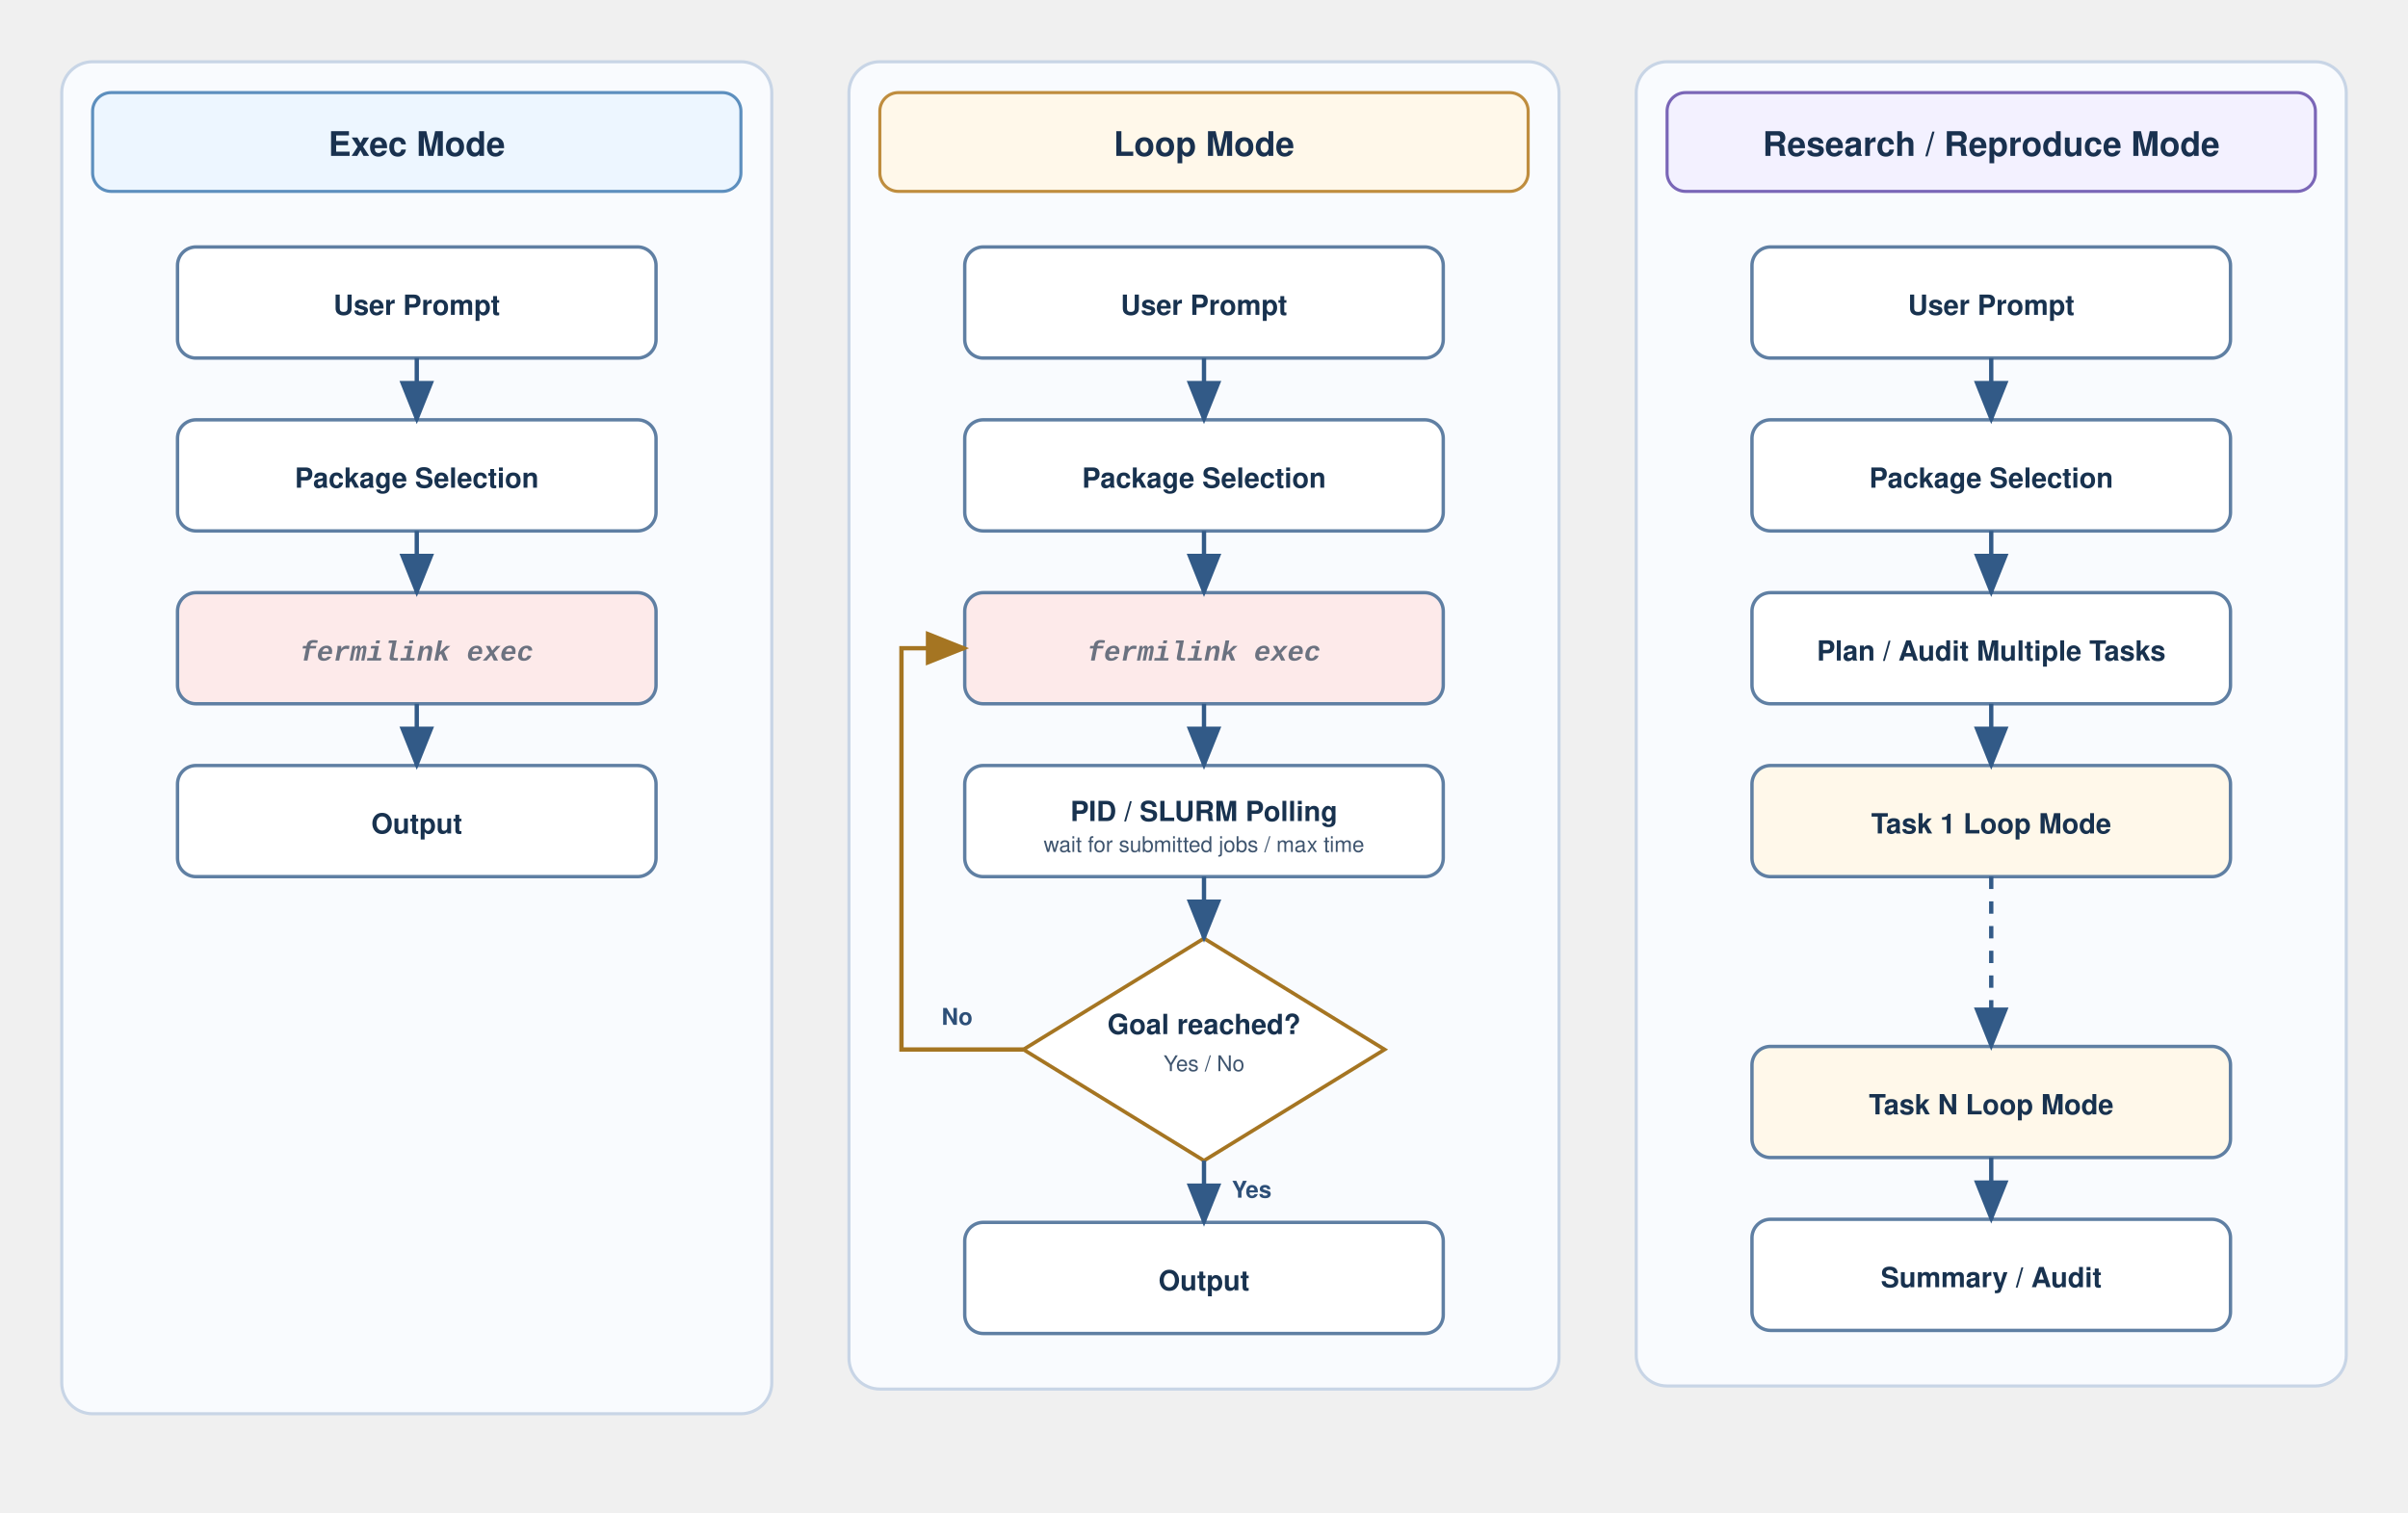
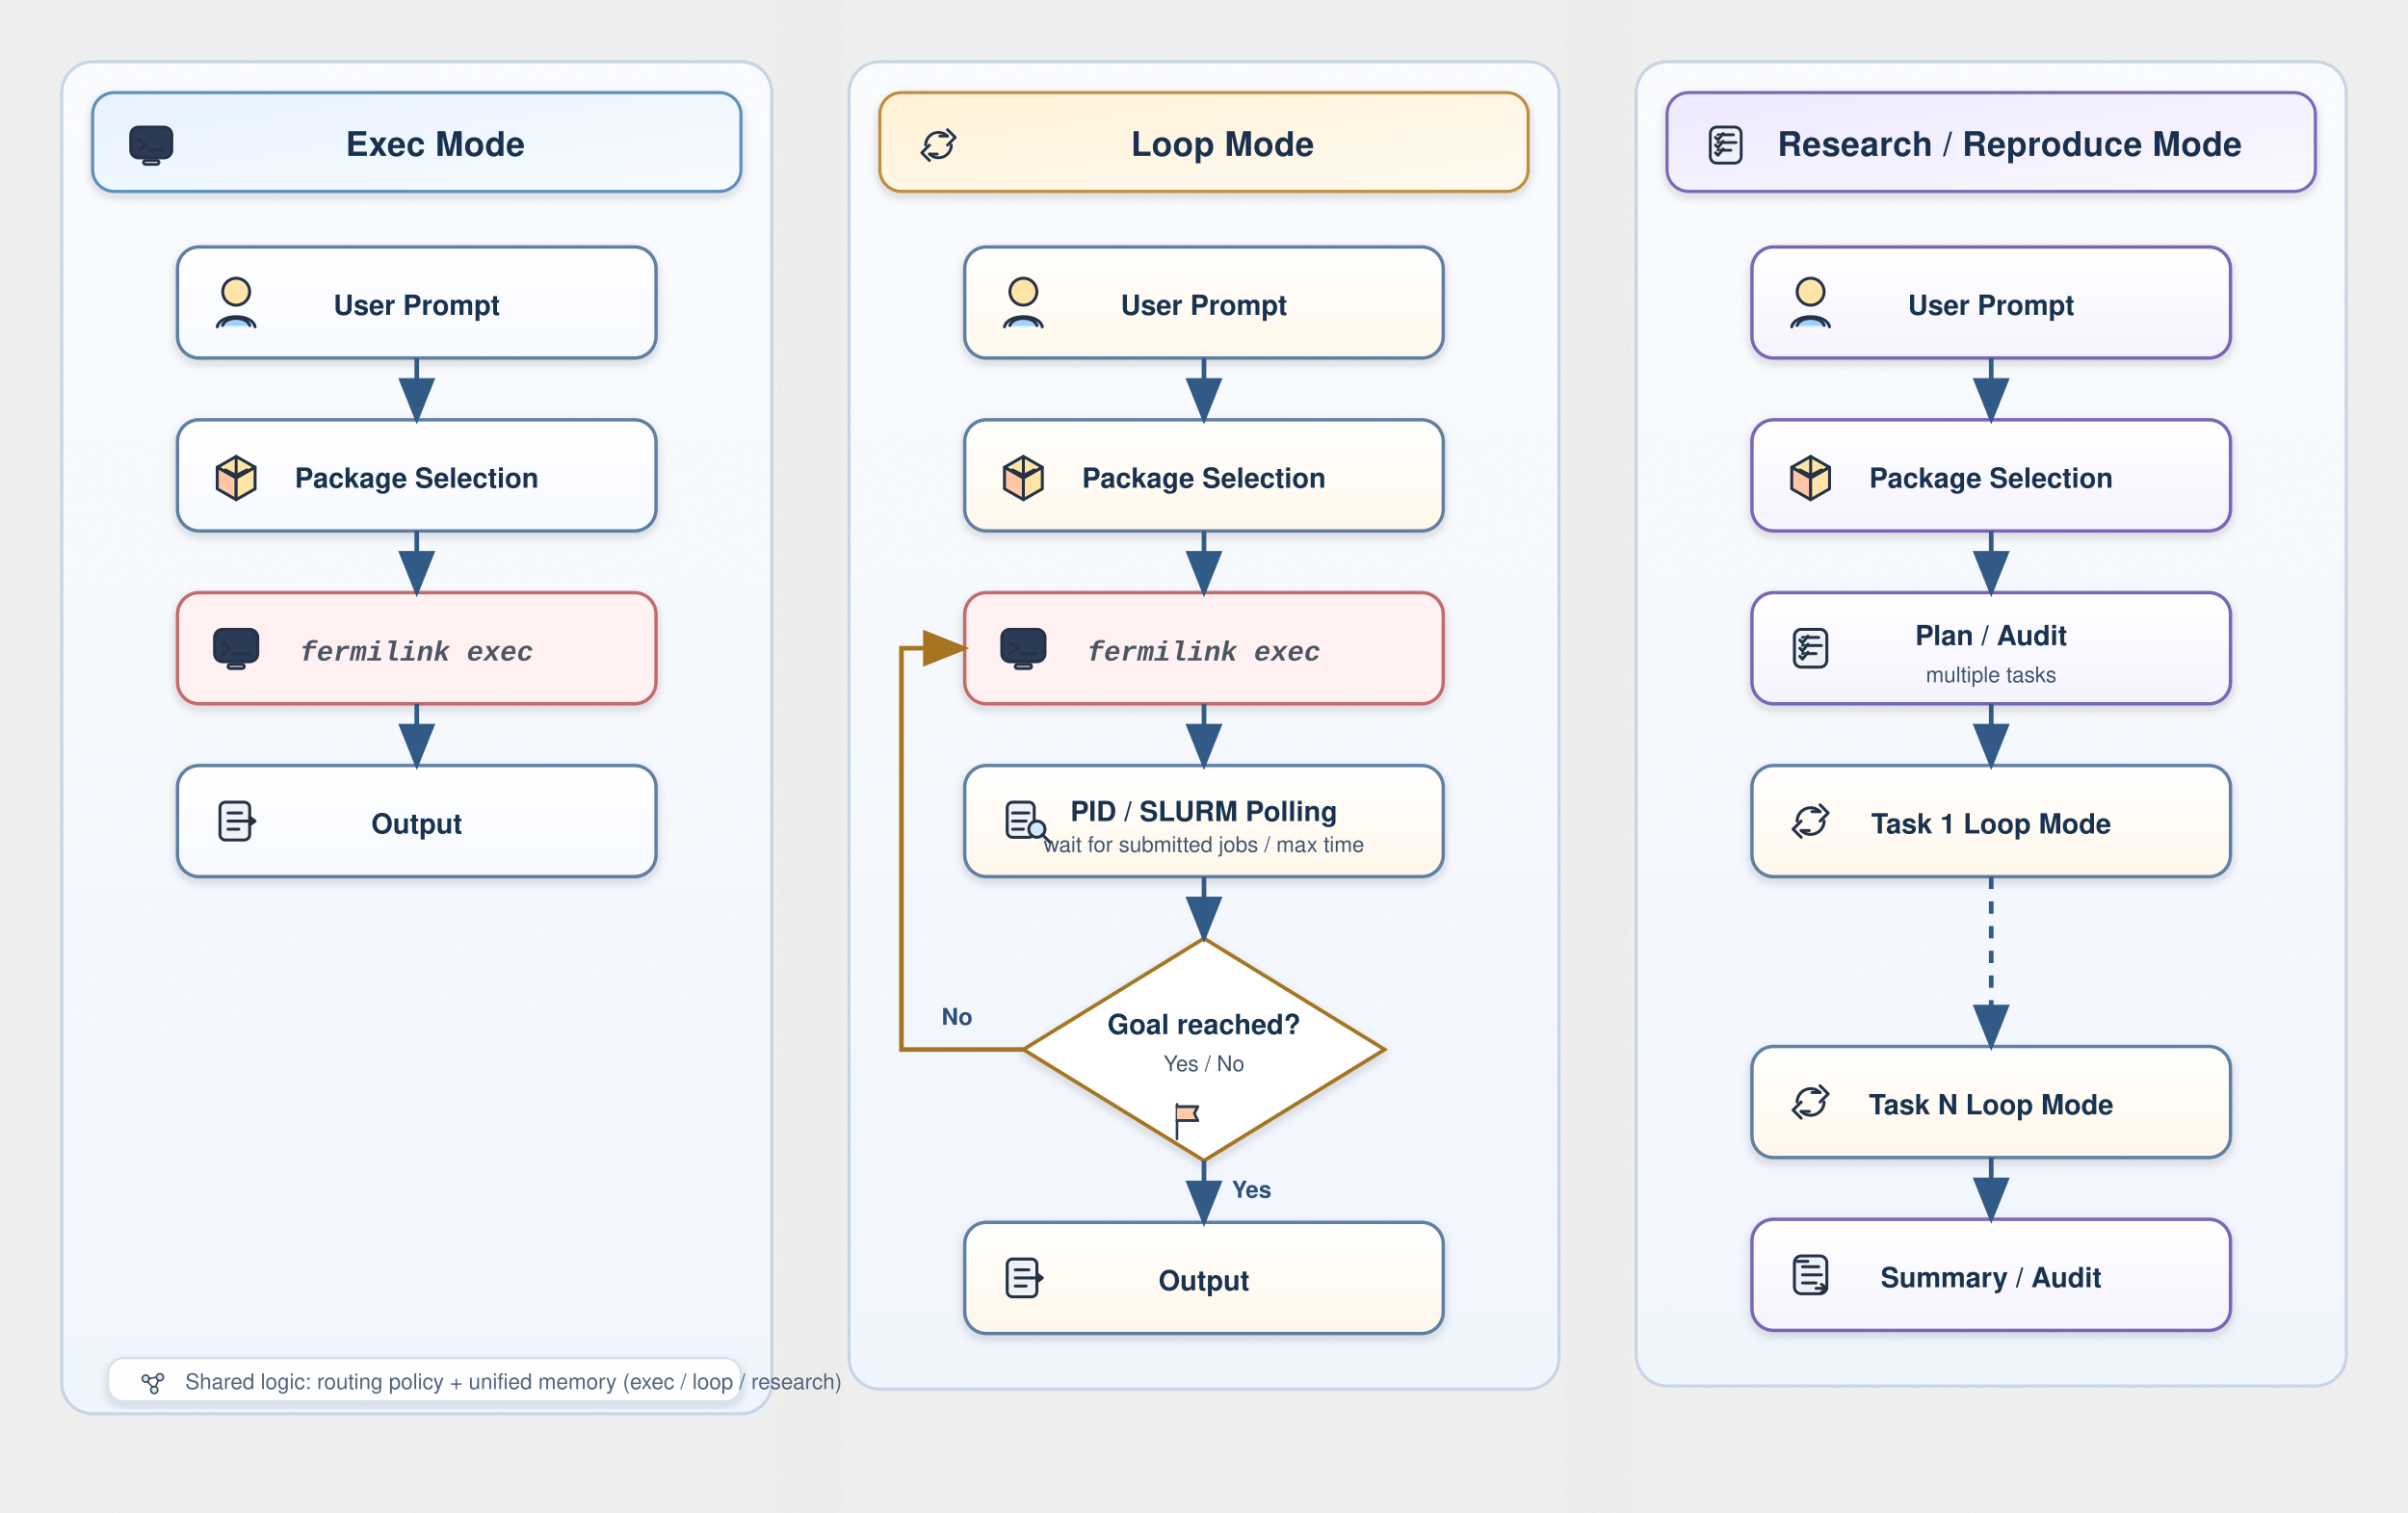
<svg xmlns="http://www.w3.org/2000/svg" width="1560" height="980" viewBox="0 0 1560 980" role="img" aria-labelledby="title desc">
  <defs>
-     <style>
-       .col { fill: #f9fbfe; stroke: #c8d5e6; stroke-width: 2; rx: 20; }
-       .headExec { fill: #edf6ff; stroke: #5d8fbe; stroke-width: 2; rx: 12; }
-       .headLoop { fill: #fff8ea; stroke: #bf8d3e; stroke-width: 2; rx: 12; }
-       .headRR { fill: #f3f1ff; stroke: #7a66b7; stroke-width: 2; rx: 12; }
-       .headTxt { font: 700 22px Helvetica, Arial, sans-serif; fill: #19314f; }
-       .node { fill: #ffffff; stroke: #5f7fa3; stroke-width: 2.2; rx: 12; }
-       .nodeLoop { fill: #fff8ea; }
-       .nodeExec { fill: #fdeaea; }
-       .nodeTxt { font: 600 18px Helvetica, Arial, sans-serif; fill: #18324f; }
-       .cmd { font: italic 600 18px "Courier New", Courier, monospace; fill: #6b7280; }
-       .small { font: 500 14px Helvetica, Arial, sans-serif; fill: #3f556f; }
-       .decision { fill: #ffffff; stroke: #a57522; stroke-width: 2.4; }
-       .arr { stroke: #325a87; stroke-width: 2.8; fill: none; marker-end: url(#arrow); }
-       .arrSkip { stroke: #325a87; stroke-width: 2.8; fill: none; marker-end: url(#arrow); stroke-dasharray: 8 8; }
-       .arrLoop { stroke: #a57522; stroke-width: 2.8; fill: none; marker-end: url(#arrowLoop); }
-       .yn { font: 600 15px Helvetica, Arial, sans-serif; fill: #2d4f78; }
-     </style>
+     <linearGradient id="gradCol" x1="0" x2="0" y1="0" y2="1">
+       <stop offset="0%" stop-color="#fbfdff" />
+       <stop offset="100%" stop-color="#f2f7ff" />
+     </linearGradient>
+     <linearGradient id="gradExec" x1="0" x2="1" y1="0" y2="1">
+       <stop offset="0%" stop-color="#e7f2ff" />
+       <stop offset="100%" stop-color="#f6fbff" />
+     </linearGradient>
+     <linearGradient id="gradLoop" x1="0" x2="1" y1="0" y2="1">
+       <stop offset="0%" stop-color="#fff1d7" />
+       <stop offset="100%" stop-color="#fffaf0" />
+     </linearGradient>
+     <linearGradient id="gradRR" x1="0" x2="1" y1="0" y2="1">
+       <stop offset="0%" stop-color="#ede9ff" />
+       <stop offset="100%" stop-color="#faf8ff" />
+     </linearGradient>
+     <linearGradient id="gradNode" x1="0" x2="0" y1="0" y2="1">
+       <stop offset="0%" stop-color="#ffffff" />
+       <stop offset="100%" stop-color="#f6f9ff" />
+     </linearGradient>
+     <linearGradient id="gradNodeWarm" x1="0" x2="0" y1="0" y2="1">
+       <stop offset="0%" stop-color="#ffffff" />
+       <stop offset="100%" stop-color="#fff7ea" />
+     </linearGradient>
+     <linearGradient id="gradNodePurple" x1="0" x2="0" y1="0" y2="1">
+       <stop offset="0%" stop-color="#ffffff" />
+       <stop offset="100%" stop-color="#f5f3ff" />
+     </linearGradient>
+     <filter id="paper" x="-10%" y="-10%" width="120%" height="120%">
+       <feTurbulence type="fractalNoise" baseFrequency="0.9" numOctaves="2" seed="4" result="noise" />
+       <feColorMatrix in="noise" type="matrix" values="         1 0 0 0 0         0 1 0 0 0         0 0 1 0 0         0 0 0 0.06 0" result="noiseAlpha" />
+       <feBlend in="SourceGraphic" in2="noiseAlpha" mode="multiply" />
+     </filter>
+     <filter id="shadow" x="-20%" y="-20%" width="140%" height="140%">
+       <feDropShadow dx="0" dy="2.5" stdDeviation="3" flood-color="#1f2a37" flood-opacity="0.18" />
+     </filter>
    <marker id="arrow" markerWidth="10" markerHeight="8" refX="9" refY="4" orient="auto">
      <path d="M0,0 L10,4 L0,8 Z" fill="#325a87" />
    </marker>
    <marker id="arrowLoop" markerWidth="10" markerHeight="8" refX="9" refY="4" orient="auto">
      <path d="M0,0 L10,4 L0,8 Z" fill="#a57522" />
    </marker>
+     <style>
+       .col { fill: url(#gradCol); stroke: #c8d5e6; stroke-width: 2; rx: 20; filter: url(#paper); }
+       .headExec { fill: url(#gradExec); stroke: #5d8fbe; stroke-width: 2; rx: 14; filter: url(#shadow); }
+       .headLoop { fill: url(#gradLoop); stroke: #bf8d3e; stroke-width: 2; rx: 14; filter: url(#shadow); }
+       .headRR { fill: url(#gradRR); stroke: #7a66b7; stroke-width: 2; rx: 14; filter: url(#shadow); }
+       .headTxt { font: 800 22px Helvetica, Arial, sans-serif; fill: #19314f; letter-spacing: 0.2px; }
+       .node { fill: url(#gradNode); stroke: #5f7fa3; stroke-width: 2.2; rx: 14; filter: url(#shadow); }
+       .nodeWarm { fill: url(#gradNodeWarm); }
+       .nodePurple { fill: url(#gradNodePurple); stroke: #7a66b7; }
+       .nodeExec { fill: #fff1f1; stroke: #c56a6a; }
+       .nodeTxt { font: 700 18px Helvetica, Arial, sans-serif; fill: #18324f; }
+       .cmd { font: italic 700 18px "Courier New", Courier, monospace; fill: #4b5563; }
+       .small { font: 500 14px Helvetica, Arial, sans-serif; fill: #3f556f; }
+       .decision { fill: #ffffff; stroke: #a57522; stroke-width: 2.4; filter: url(#shadow); }
+       .arr { stroke: #325a87; stroke-width: 3; fill: none; marker-end: url(#arrow); }
+       .arrSkip { stroke: #325a87; stroke-width: 3; fill: none; marker-end: url(#arrow); stroke-dasharray: 8 8; }
+       .arrLoop { stroke: #a57522; stroke-width: 3; fill: none; marker-end: url(#arrowLoop); }
+       .yn { font: 700 15px Helvetica, Arial, sans-serif; fill: #2d4f78; }
+ 
+       /* Icon palette */
+       .iStroke { stroke: #253246; stroke-width: 2.2; stroke-linecap: round; stroke-linejoin: round; }
+       .iBlue { fill: #cfe8ff; }
+       .iBlue2 { fill: #9dd2ff; }
+       .iGreen { fill: #c9f2d8; }
+       .iYellow { fill: #ffe4a8; }
+       .iOrange { fill: #ffc7a6; }
+       .iPurple { fill: #dfd7ff; }
+       .iGray { fill: #eef2f7; }
+       .iDark { fill: #2b3a55; }
+       .iWhite { fill: #ffffff; }
+     </style>
+     <symbol id="icon-user" viewBox="0 0 48 48">
+       <circle cx="24" cy="16" r="10" class="iYellow iStroke" />
+       <path d="M10 42c2-10 26-10 28 0" class="iBlue iStroke" />
+       <path d="M14 41c2-7 18-7 20 0" class="iBlue2 iStroke" />
+     </symbol>
+     <symbol id="icon-package" viewBox="0 0 48 48">
+       <path d="M10 18 L24 10 L38 18 L24 26 Z" class="iYellow iStroke" />
+       <path d="M10 18 L10 34 L24 42 L24 26 Z" class="iOrange iStroke" />
+       <path d="M38 18 L38 34 L24 42 L24 26 Z" class="iYellow iStroke" />
+       <path d="M24 10 L24 26" class="iStroke" fill="none" />
+       <path d="M16 20 L24 24 L32 20" class="iStroke" fill="none" />
+     </symbol>
+     <symbol id="icon-terminal" viewBox="0 0 48 48">
+       <rect x="8" y="10" width="32" height="24" rx="6" class="iDark iStroke" />
+       <path d="M14 20 L20 24 L14 28" class="iStroke" fill="none" stroke="#ffffff" />
+       <path d="M22 28 H34" class="iStroke" fill="none" stroke="#ffffff" />
+       <rect x="18" y="36" width="12" height="3" rx="1.5" class="iGray iStroke" />
+     </symbol>
+     <symbol id="icon-routing" viewBox="0 0 48 48">
+       <circle cx="14" cy="18" r="5" class="iBlue iStroke" />
+       <circle cx="34" cy="16" r="5" class="iPurple iStroke" />
+       <circle cx="26" cy="34" r="5" class="iGreen iStroke" />
+       <path d="M18 18 L29 16" class="iStroke" fill="none" />
+       <path d="M16 22 L24 30" class="iStroke" fill="none" />
+       <path d="M32 20 L28 29" class="iStroke" fill="none" />
+     </symbol>
+     <symbol id="icon-memory" viewBox="0 0 48 48">
+       <path d="M15 16c0-6 18-6 18 0v16c0 6-18 6-18 0z" class="iBlue iStroke" />
+       <path d="M15 22h18" class="iStroke" fill="none" />
+       <path d="M15 28h18" class="iStroke" fill="none" />
+       <path d="M22 10c2-3 8-3 10 0" class="iPurple iStroke" />
+     </symbol>
+     <symbol id="icon-output" viewBox="0 0 48 48">
+       <rect x="12" y="10" width="22" height="28" rx="4" class="iGray iStroke" />
+       <path d="M18 18h10M18 24h12M18 30h8" class="iStroke" fill="none" />
+       <path d="M30 24l6 0" class="iStroke" fill="none" />
+       <path d="M34 21l4 3-4 3" class="iStroke" fill="none" />
+     </symbol>
+     <symbol id="icon-poll" viewBox="0 0 48 48">
+       <rect x="12" y="10" width="20" height="26" rx="4" class="iGray iStroke" />
+       <path d="M16 18h12M16 24h10M16 30h8" class="iStroke" fill="none" />
+       <circle cx="34" cy="30" r="6" class="iBlue iStroke" />
+       <path d="M38 34l6 6" class="iStroke" fill="none" />
+     </symbol>
+     <symbol id="icon-plan" viewBox="0 0 48 48">
+       <rect x="12" y="10" width="24" height="28" rx="5" class="iGray iStroke" />
+       <path d="M18 16h12M18 22h14M18 28h10" class="iStroke" fill="none" />
+       <path d="M16 18l2 2 4-5" class="iGreen iStroke" />
+       <path d="M16 24l2 2 4-5" class="iGreen iStroke" />
+       <path d="M16 30l2 2 4-5" class="iGreen iStroke" />
+     </symbol>
+     <symbol id="icon-loop" viewBox="0 0 48 48">
+       <path d="M14 24a10 10 0 0 1 17-7" class="iStroke" fill="none" />
+       <path d="M31 17h-6" class="iStroke" fill="none" />
+       <path d="M34 24a10 10 0 0 1-17 7" class="iStroke" fill="none" />
+       <path d="M17 31h6" class="iStroke" fill="none" />
+       <path d="M31 12l6 6-6 6" class="iStroke" fill="none" />
+       <path d="M17 36l-6-6 6-6" class="iStroke" fill="none" />
+     </symbol>
+     <symbol id="icon-summary" viewBox="0 0 48 48">
+       <rect x="12" y="10" width="24" height="28" rx="5" class="iGray iStroke" />
+       <path d="M18 18h12M18 24h14M18 30h10" class="iStroke" fill="none" />
+       <path d="M28 34l6 0" class="iStroke" fill="none" />
+       <path d="M32 31l4 3-4 3" class="iStroke" fill="none" />
+       <path d="M14 14h8" class="iPurple iStroke" />
+     </symbol>
+     <symbol id="icon-flag" viewBox="0 0 48 48">
+       <path d="M14 40V10" class="iStroke" fill="none" />
+       <path d="M14 12h18l-3 6 3 6H14" class="iOrange iStroke" />
+       <path d="M14 12h18l-3 6 3 6H14" class="iStroke" fill="none" />
+     </symbol>
  </defs>
  <rect x="40" y="40" width="460" height="876" class="col" />
  <rect x="550" y="40" width="460" height="860" class="col" />
  <rect x="1060" y="40" width="460" height="858" class="col" />
  <rect x="60" y="60" width="420" height="64" class="headExec" />
-   <text x="270" y="101" text-anchor="middle" class="headTxt">Exec Mode</text>
+   <use href="#icon-terminal" x="78" y="74" width="40" height="40" />
+   <text x="282" y="101" text-anchor="middle" class="headTxt">Exec Mode</text>
  <rect x="570" y="60" width="420" height="64" class="headLoop" />
-   <text x="780" y="101" text-anchor="middle" class="headTxt">Loop Mode</text>
+   <use href="#icon-loop" x="588" y="74" width="40" height="40" />
+   <text x="792" y="101" text-anchor="middle" class="headTxt">Loop Mode</text>
  <rect x="1080" y="60" width="420" height="64" class="headRR" />
-   <text x="1290" y="101" text-anchor="middle" class="headTxt">Research / Reproduce Mode</text>
+   <use href="#icon-plan" x="1098" y="74" width="40" height="40" />
+   <text x="1302" y="101" text-anchor="middle" class="headTxt">Research / Reproduce Mode</text>
  <rect x="115" y="160" width="310" height="72" class="node" />
+   <use href="#icon-user" x="132" y="175" width="42" height="42" />
  <text x="270" y="204" text-anchor="middle" class="nodeTxt">User Prompt</text>
  <rect x="115" y="272" width="310" height="72" class="node" />
+   <use href="#icon-package" x="132" y="287" width="42" height="42" />
  <text x="270" y="316" text-anchor="middle" class="nodeTxt">Package Selection</text>
  <rect x="115" y="384" width="310" height="72" class="node nodeExec" />
+   <use href="#icon-terminal" x="132" y="399" width="42" height="42" />
  <text x="270" y="428" text-anchor="middle" class="cmd">fermilink exec</text>
  <rect x="115" y="496" width="310" height="72" class="node" />
+   <use href="#icon-output" x="132" y="511" width="42" height="42" />
  <text x="270" y="540" text-anchor="middle" class="nodeTxt">Output</text>
  <path d="M270 232 L270 272" class="arr" />
  <path d="M270 344 L270 384" class="arr" />
  <path d="M270 456 L270 496" class="arr" />
-   <rect x="625" y="160" width="310" height="72" class="node" />
+   <rect x="625" y="160" width="310" height="72" class="node nodeWarm" />
+   <use href="#icon-user" x="642" y="175" width="42" height="42" />
  <text x="780" y="204" text-anchor="middle" class="nodeTxt">User Prompt</text>
-   <rect x="625" y="272" width="310" height="72" class="node" />
+   <rect x="625" y="272" width="310" height="72" class="node nodeWarm" />
+   <use href="#icon-package" x="642" y="287" width="42" height="42" />
  <text x="780" y="316" text-anchor="middle" class="nodeTxt">Package Selection</text>
  <rect x="625" y="384" width="310" height="72" class="node nodeExec" />
+   <use href="#icon-terminal" x="642" y="399" width="42" height="42" />
  <text x="780" y="428" text-anchor="middle" class="cmd">fermilink exec</text>
-   <rect x="625" y="496" width="310" height="72" class="node" />
+   <rect x="625" y="496" width="310" height="72" class="node nodeWarm" />
+   <use href="#icon-poll" x="642" y="511" width="42" height="42" />
  <text x="780" y="532" text-anchor="middle" class="nodeTxt">PID / SLURM Polling</text>
  <text x="780" y="552" text-anchor="middle" class="small">wait for submitted jobs / max time</text>
  <polygon points="780,608 897,680 780,752 663,680" class="decision" />
  <text x="780" y="670" text-anchor="middle" class="nodeTxt">Goal reached?</text>
  <text x="780" y="694" text-anchor="middle" class="small">Yes / No</text>
-   <rect x="625" y="792" width="310" height="72" class="node" />
+   <use href="#icon-flag" x="752" y="708" width="36" height="36" opacity="0.95" />
+   <rect x="625" y="792" width="310" height="72" class="node nodeWarm" />
+   <use href="#icon-output" x="642" y="807" width="42" height="42" />
  <text x="780" y="836" text-anchor="middle" class="nodeTxt">Output</text>
  <path d="M780 232 L780 272" class="arr" />
  <path d="M780 344 L780 384" class="arr" />
  <path d="M780 456 L780 496" class="arr" />
  <path d="M780 568 L780 608" class="arr" />
  <path d="M780 752 L780 792" class="arr" />
  <text x="798" y="776" class="yn">Yes</text>
  <path d="M663 680 L584 680 L584 420 L625 420" class="arrLoop" />
  <text x="610" y="664" class="yn">No</text>
-   <rect x="1135" y="160" width="310" height="72" class="node" />
+   <rect x="1135" y="160" width="310" height="72" class="node nodePurple" />
+   <use href="#icon-user" x="1152" y="175" width="42" height="42" />
  <text x="1290" y="204" text-anchor="middle" class="nodeTxt">User Prompt</text>
-   <rect x="1135" y="272" width="310" height="72" class="node" />
+   <rect x="1135" y="272" width="310" height="72" class="node nodePurple" />
+   <use href="#icon-package" x="1152" y="287" width="42" height="42" />
  <text x="1290" y="316" text-anchor="middle" class="nodeTxt">Package Selection</text>
-   <rect x="1135" y="384" width="310" height="72" class="node" />
-   <text x="1290" y="428" text-anchor="middle" class="nodeTxt">Plan / Audit Multiple Tasks</text>
-   <rect x="1135" y="496" width="310" height="72" class="node nodeLoop" />
+   <rect x="1135" y="384" width="310" height="72" class="node nodePurple" />
+   <use href="#icon-plan" x="1152" y="399" width="42" height="42" />
+   <text x="1290" y="418" text-anchor="middle" class="nodeTxt">Plan / Audit</text>
+   <text x="1290" y="442" text-anchor="middle" class="small">multiple tasks</text>
+   <rect x="1135" y="496" width="310" height="72" class="node nodeWarm" />
+   <use href="#icon-loop" x="1152" y="511" width="42" height="42" />
  <text x="1290" y="540" text-anchor="middle" class="nodeTxt">Task 1 Loop Mode</text>
-   <rect x="1135" y="678" width="310" height="72" class="node nodeLoop" />
+   <rect x="1135" y="678" width="310" height="72" class="node nodeWarm" />
+   <use href="#icon-loop" x="1152" y="693" width="42" height="42" />
  <text x="1290" y="722" text-anchor="middle" class="nodeTxt">Task N Loop Mode</text>
-   <rect x="1135" y="790" width="310" height="72" class="node" />
+   <rect x="1135" y="790" width="310" height="72" class="node nodePurple" />
+   <use href="#icon-summary" x="1152" y="805" width="42" height="42" />
  <text x="1290" y="834" text-anchor="middle" class="nodeTxt">Summary / Audit</text>
  <path d="M1290 232 L1290 272" class="arr" />
  <path d="M1290 344 L1290 384" class="arr" />
  <path d="M1290 456 L1290 496" class="arr" />
  <path d="M1290 568 L1290 678" class="arrSkip" />
  <path d="M1290 750 L1290 790" class="arr" />
+   <g opacity="0.9">
+     <rect x="70" y="880" width="410" height="28" rx="10" fill="#ffffff" stroke="#d2deee" stroke-width="1.5" filter="url(#shadow)" />
+     <use href="#icon-routing" x="88" y="885" width="22" height="22" />
+     <text x="120" y="900" class="small">Shared logic: routing policy + unified memory (exec / loop / research)</text>
+   </g>
</svg>
